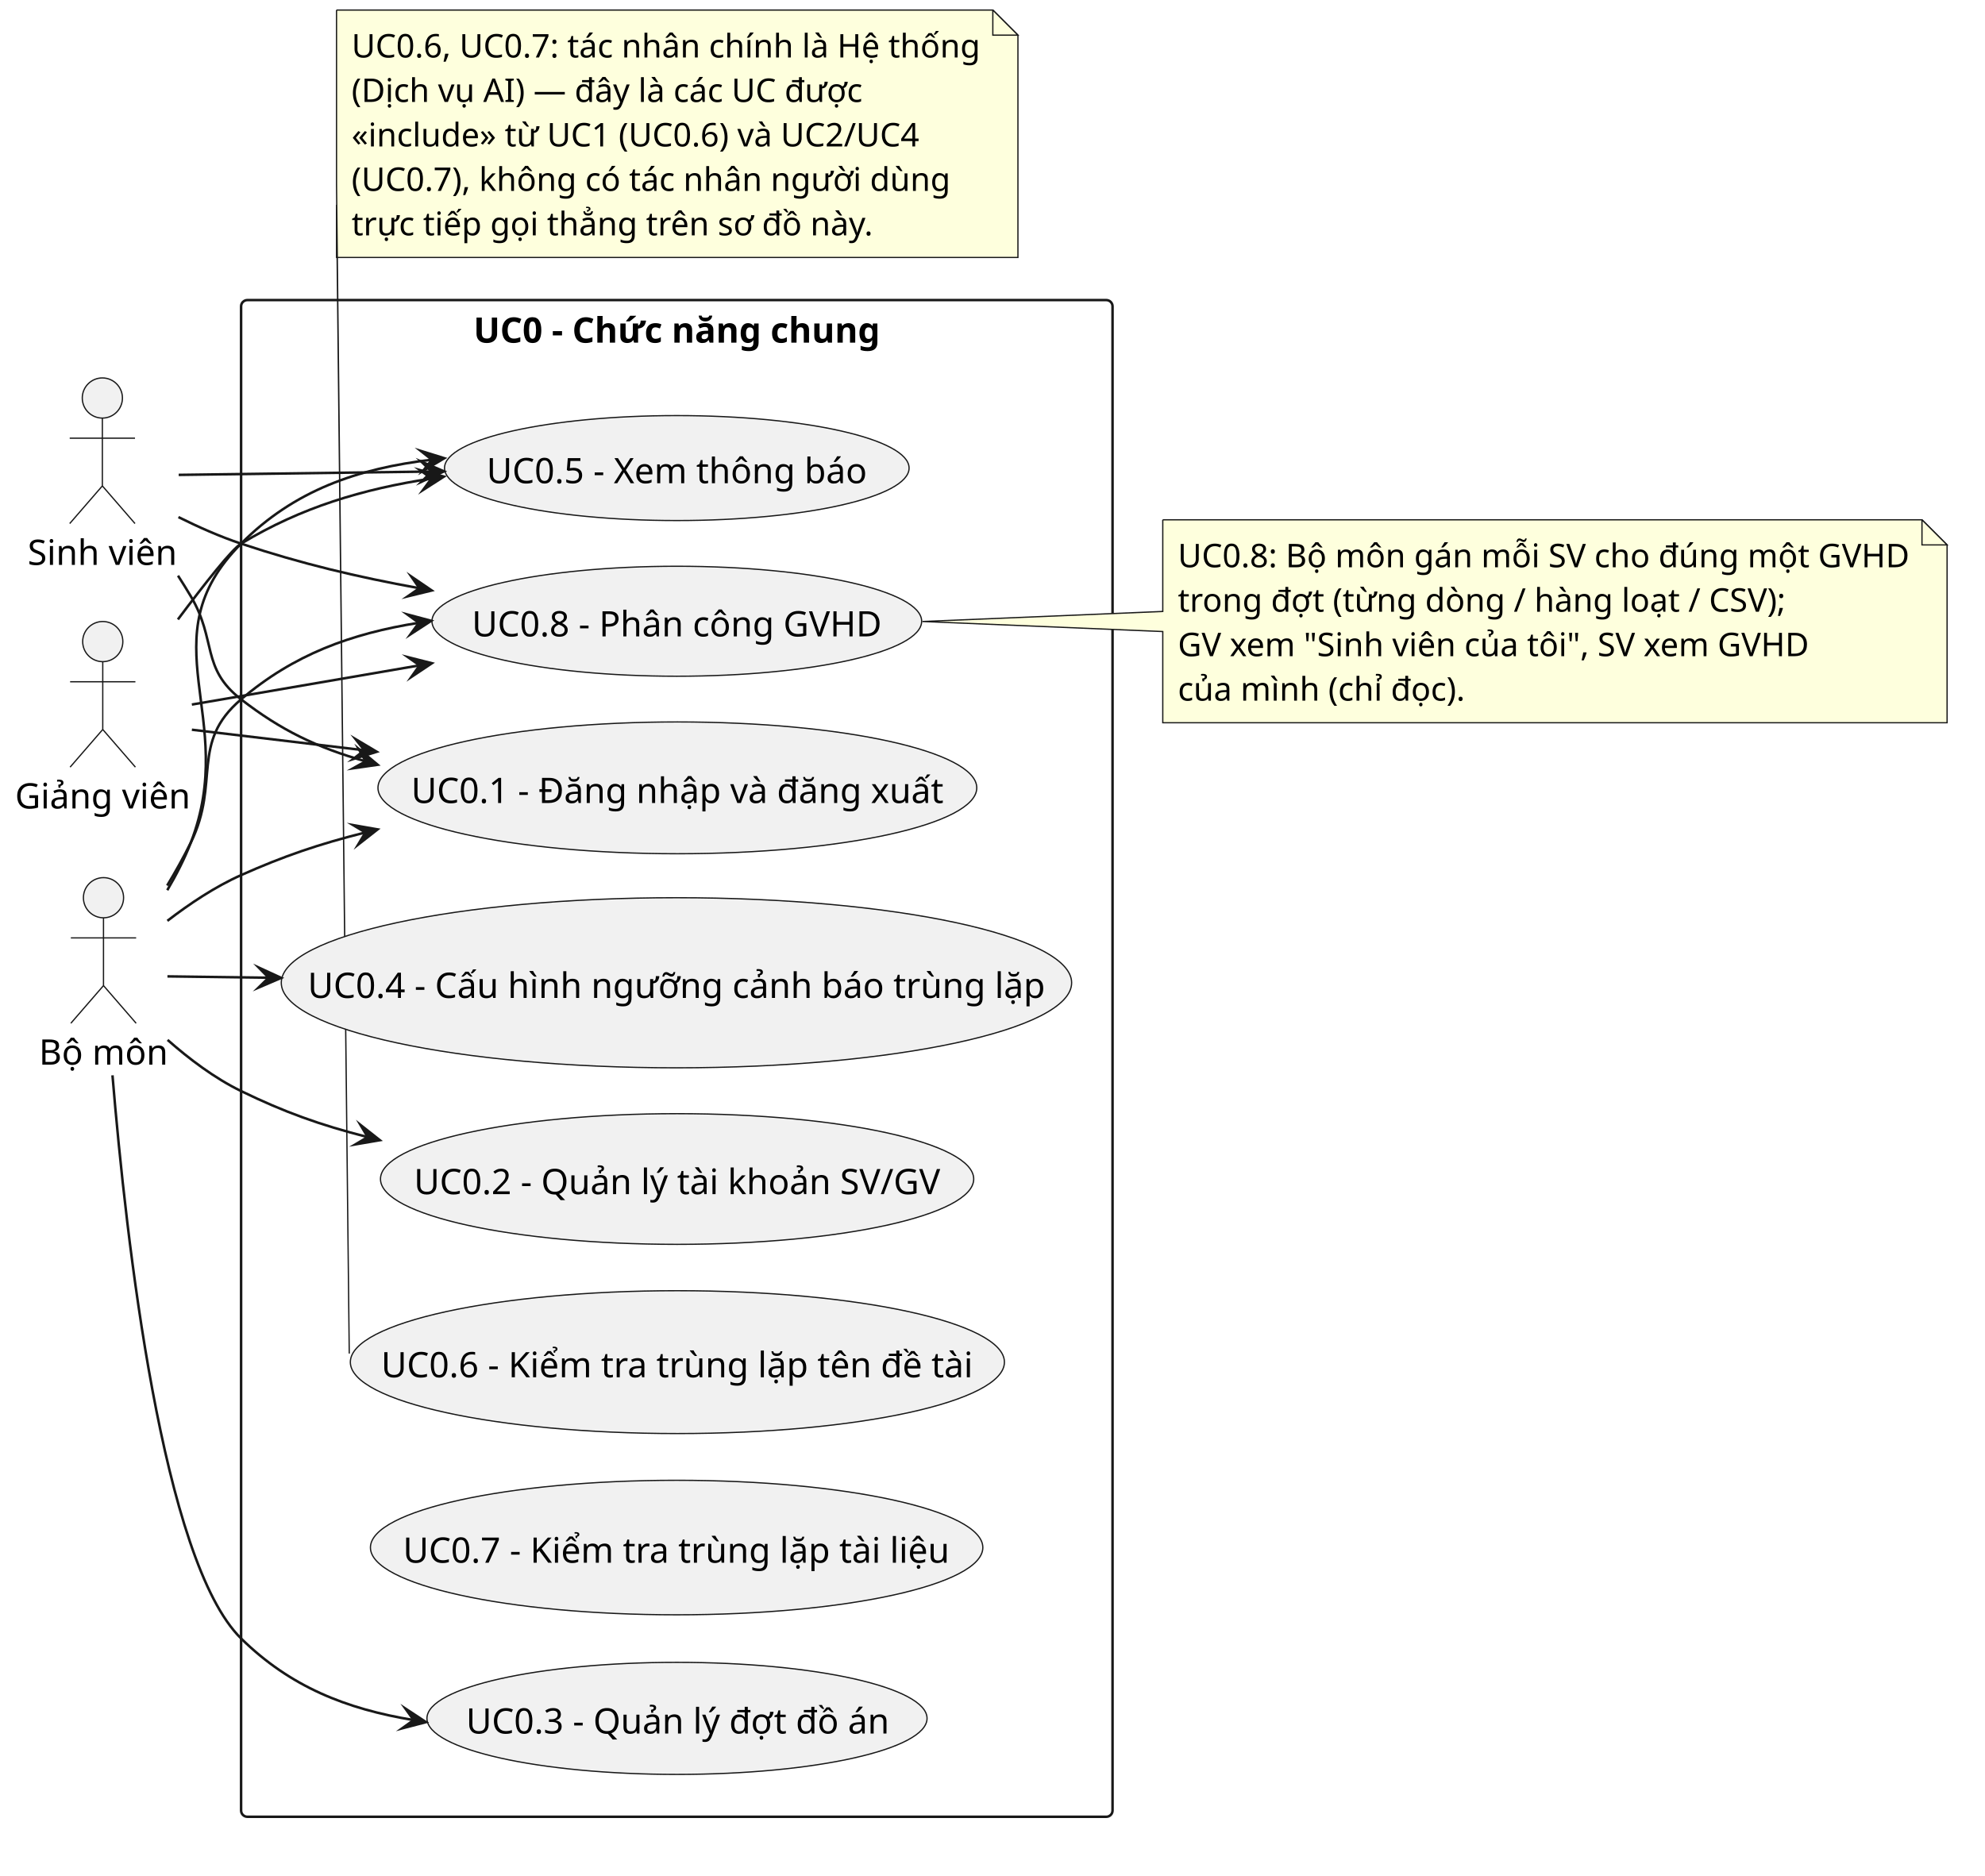
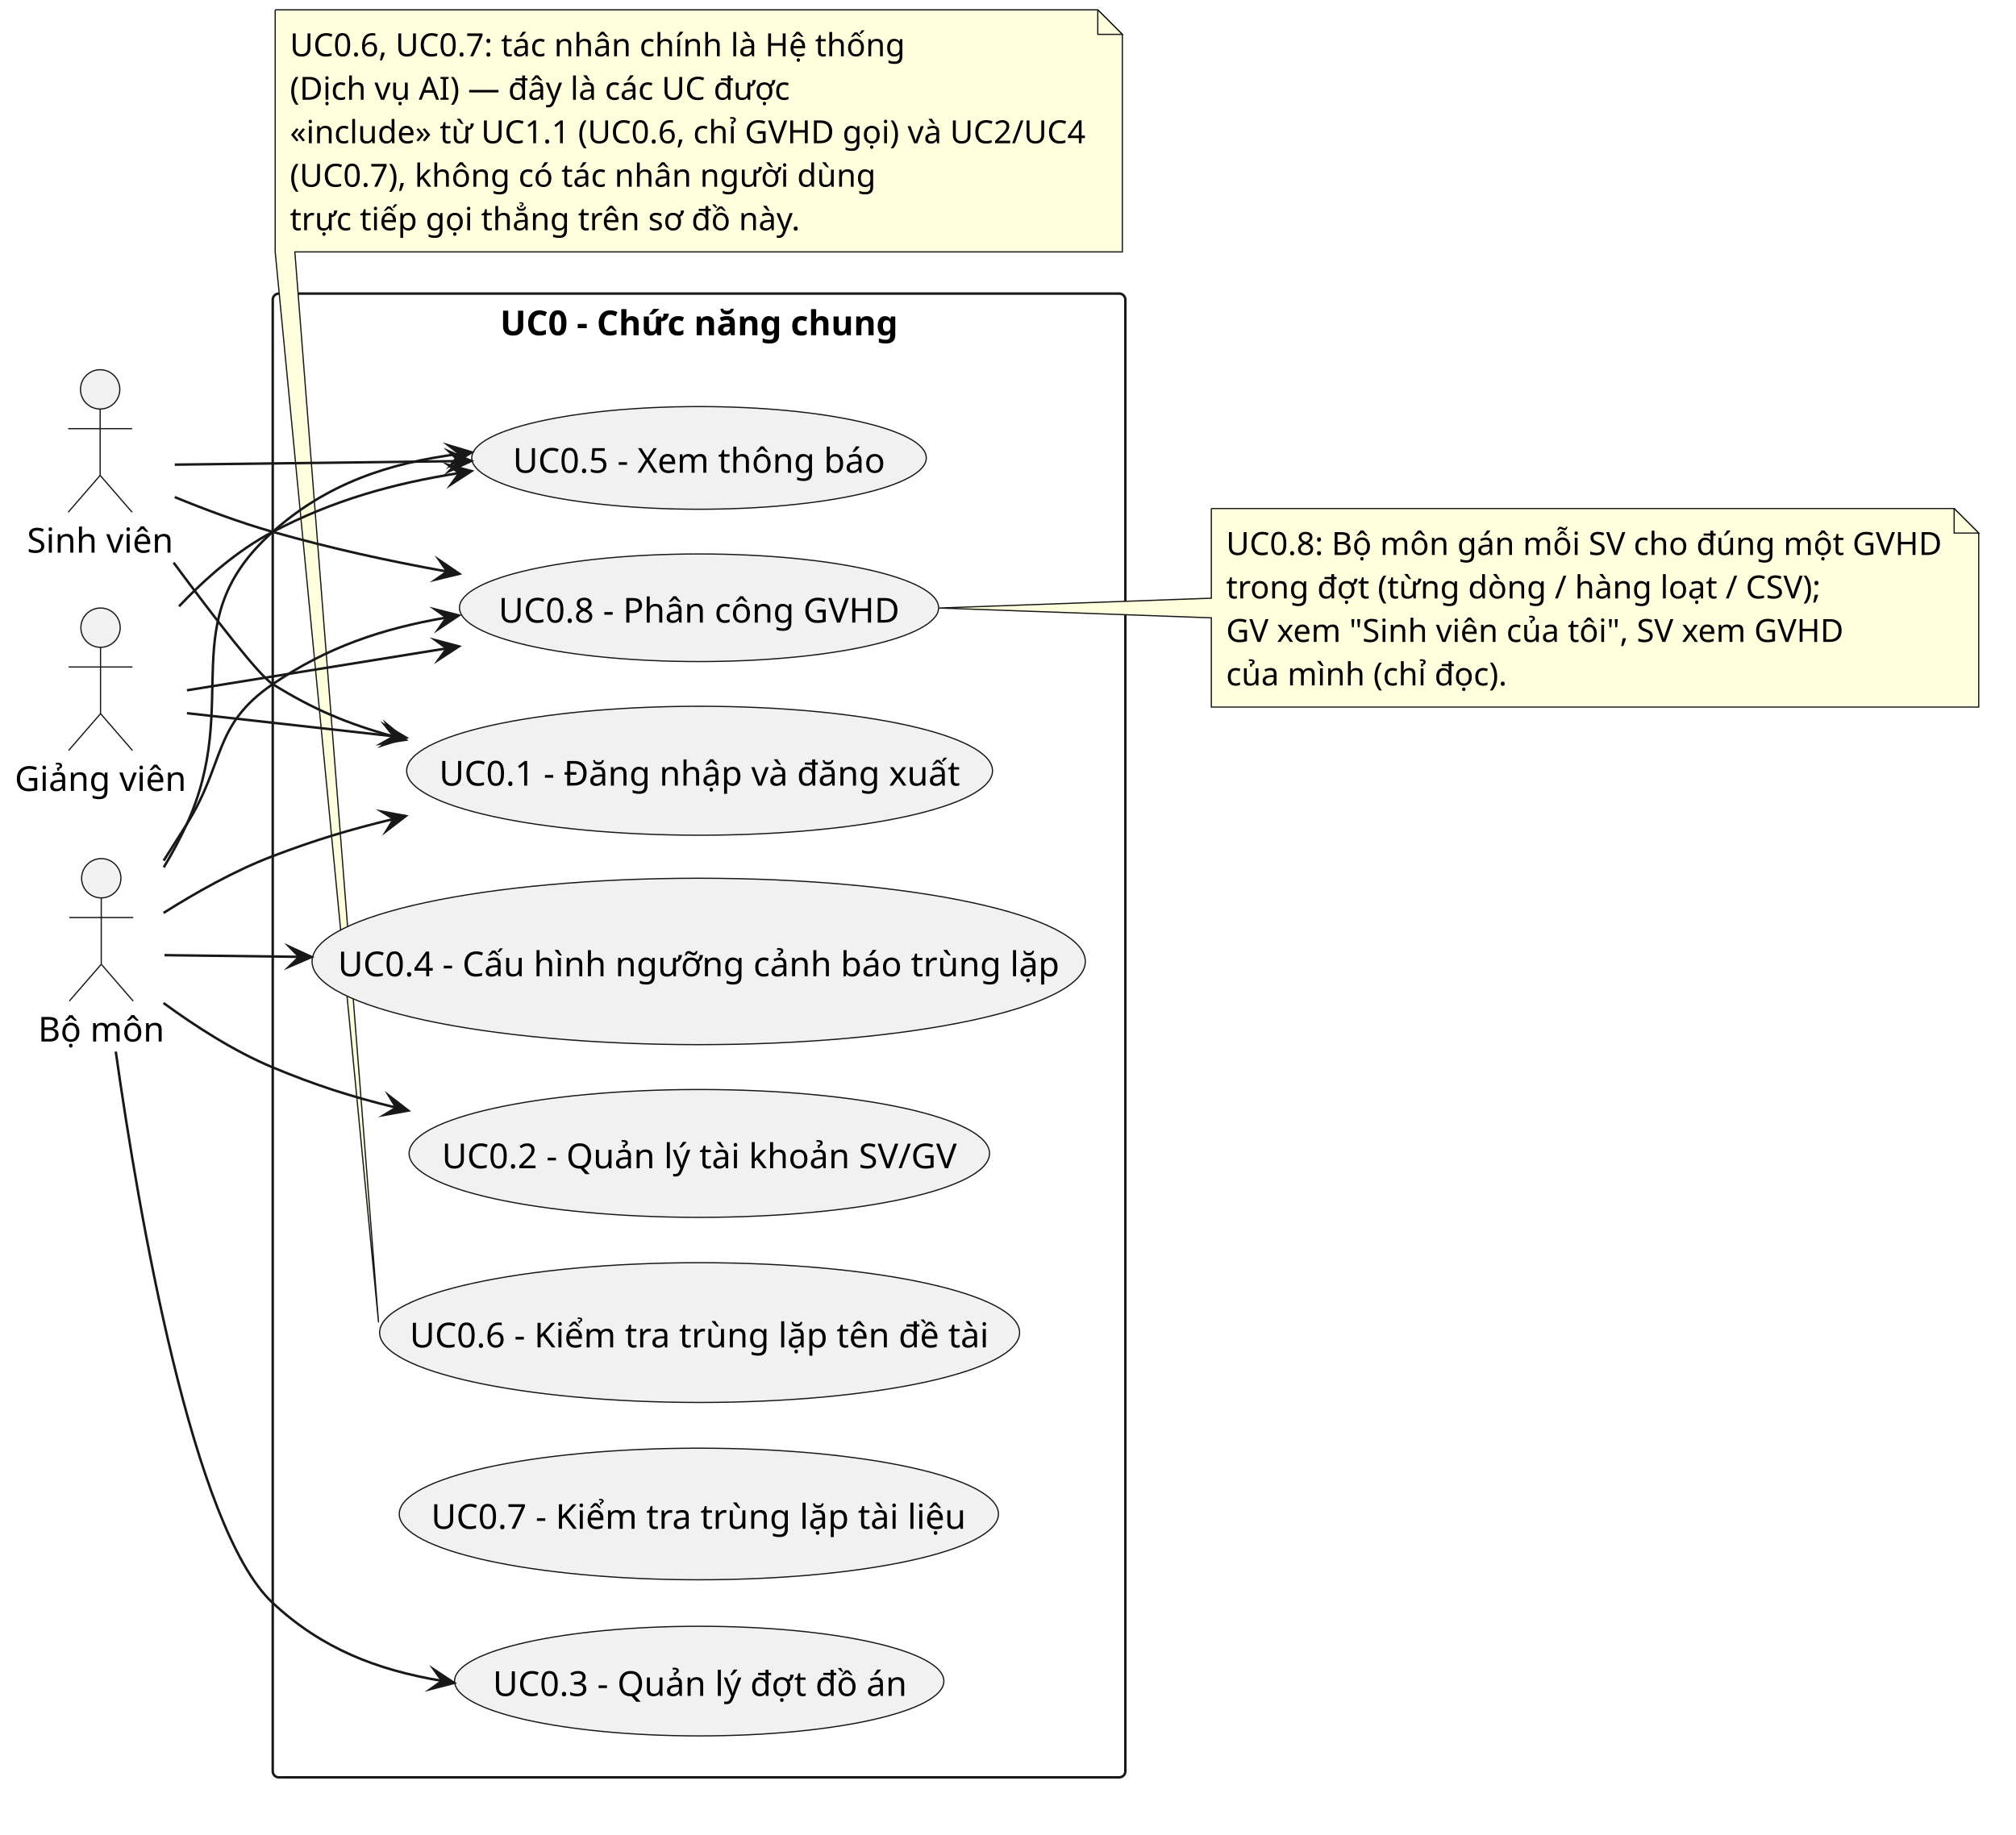
- <svg xmlns="http://www.w3.org/2000/svg" version="1.1" data-diagram-type="DESCRIPTION" style="width:1235px;height:1167px;background:#FFFFFF;" width="1235.938px" height="1167.188px" viewBox="0 0 1235 1167" zoomAndPan="magnify" preserveAspectRatio="none" contentStyleType="text/css">
+ <svg xmlns="http://www.w3.org/2000/svg" version="1.1" data-diagram-type="DESCRIPTION" style="width:1282px;height:1167px;background:#FFFFFF;" width="1282.813px" height="1167.188px" viewBox="0 0 1282 1167" zoomAndPan="magnify" preserveAspectRatio="none" contentStyleType="text/css">
  <defs />
  <g font-family="sans-serif" lengthAdjust="spacing">
    <g class="cluster" data-qualified-name="UC0 - Ch.c n.ng chung" id="ent0004" data-source-line="8">
-       <rect x="150" y="186.719" width="542.188" height="943.75" fill="none" style="stroke:#181818;stroke-width:1.563;" rx="3.906" ry="3.906" />
-       <text x="294.613" y="213.228" fill="#000" font-size="21.875" textLength="252.962" font-weight="700" font-family="'Noto Sans'">UC0 - Chức năng chung</text>
+       <rect x="173.438" y="186.719" width="542.188" height="943.75" fill="none" style="stroke:#181818;stroke-width:1.563;" rx="3.906" ry="3.906" />
+       <text x="318.05" y="213.228" fill="#000" font-size="21.875" textLength="252.962" font-weight="700" font-family="'Noto Sans'">UC0 - Chức năng chung</text>
    </g>
    <g class="entity" data-qualified-name="SV" id="ent0001" data-source-line="4">
      <ellipse cx="63.683" cy="247.656" rx="12.5" ry="12.5" fill="#F1F1F1" style="stroke:#181818;stroke-width:0.781;" />
      <path d="M63.683,260.156 L63.683,302.344 M43.37,272.656 L83.995,272.656 M63.683,302.344 L43.37,325.781 M63.683,302.344 L83.995,325.781" style="stroke:#181818;stroke-width:0.781;" fill="none" />
      <text x="17.188" y="351.509" fill="#000" font-size="21.875" textLength="92.99" font-family="'Noto Sans'">Sinh viên</text>
    </g>
    <g class="entity" data-qualified-name="GV" id="ent0002" data-source-line="5">
      <ellipse cx="63.931" cy="399.219" rx="12.5" ry="12.5" fill="#F1F1F1" style="stroke:#181818;stroke-width:0.781;" />
      <path d="M63.931,411.719 L63.931,453.906 M43.619,424.219 L84.244,424.219 M63.931,453.906 L43.619,477.344 M63.931,453.906 L84.244,477.344" style="stroke:#181818;stroke-width:0.781;" fill="none" />
      <text x="9.375" y="503.072" fill="#000" font-size="21.875" textLength="109.112" font-family="'Noto Sans'">Giảng viên</text>
    </g>
    <g class="entity" data-qualified-name="BM" id="ent0003" data-source-line="6">
      <ellipse cx="64.392" cy="558.594" rx="12.5" ry="12.5" fill="#F1F1F1" style="stroke:#181818;stroke-width:0.781;" />
      <path d="M64.392,571.094 L64.392,613.281 M44.08,583.594 L84.705,583.594 M64.392,613.281 L44.08,636.719 M64.392,613.281 L84.705,636.719" style="stroke:#181818;stroke-width:0.781;" fill="none" />
      <text x="24.219" y="662.447" fill="#000" font-size="21.875" textLength="80.347" font-family="'Noto Sans'">Bộ môn</text>
    </g>
    <g class="entity" data-qualified-name="GMN25" id="ent0026" data-source-line="35">
-       <path d="M209.375,6.25 L209.375,114.954 L217.297,842.231 L209.375,127.454 L209.375,160.203 A0,0 0 0 0 209.375,160.203 L633.325,160.203 A0,0 0 0 0 633.325,160.203 L633.325,21.875 L617.7,6.25 L209.375,6.25 A0,0 0 0 0 209.375,6.25" style="stroke:#181818;stroke-width:0.781;" fill="#FEFFDD" />
-       <path d="M617.7,6.25 L617.7,21.875 L633.325,21.875 L617.7,6.25" style="stroke:#181818;stroke-width:0.781;" fill="#FEFFDD" />
-       <text x="218.75" y="35.777" fill="#000" font-size="20.313" textLength="391.138" font-family="'Noto Sans'">UC0.6, UC0.7: tác nhân chính là Hệ thống</text>
-       <text x="218.75" y="63.442" fill="#000" font-size="20.313" textLength="317.85" font-family="'Noto Sans'">(Dịch vụ AI) — đây là các UC được</text>
-       <text x="218.75" y="91.108" fill="#000" font-size="20.313" textLength="353.133" font-family="'Noto Sans'">«include» từ UC1 (UC0.6) và UC2/UC4</text>
-       <text x="218.75" y="118.774" fill="#000" font-size="20.313" textLength="372.572" font-family="'Noto Sans'">(UC0.7), không có tác nhân người dùng</text>
-       <text x="218.75" y="146.439" fill="#000" font-size="20.313" textLength="325.549" font-family="'Noto Sans'">trực tiếp gọi thẳng trên sơ đồ này.</text>
+       <path d="M175,6.25 L175,160.203 A0,0 0 0 0 175,160.203 L175,160.203 L240.713,841.134 L187.5,160.203 L713.716,160.203 A0,0 0 0 0 713.716,160.203 L713.716,21.875 L698.091,6.25 L175,6.25 A0,0 0 0 0 175,6.25" style="stroke:#181818;stroke-width:0.781;" fill="#FEFFDD" />
+       <path d="M698.091,6.25 L698.091,21.875 L713.716,21.875 L698.091,6.25" style="stroke:#181818;stroke-width:0.781;" fill="#FEFFDD" />
+       <text x="184.375" y="35.777" fill="#000" font-size="20.313" textLength="391.138" font-family="'Noto Sans'">UC0.6, UC0.7: tác nhân chính là Hệ thống</text>
+       <text x="184.375" y="63.442" fill="#000" font-size="20.313" textLength="317.85" font-family="'Noto Sans'">(Dịch vụ AI) — đây là các UC được</text>
+       <text x="184.375" y="91.108" fill="#000" font-size="20.313" textLength="505.904" font-family="'Noto Sans'">«include» từ UC1.1 (UC0.6, chỉ GVHD gọi) và UC2/UC4</text>
+       <text x="184.375" y="118.774" fill="#000" font-size="20.313" textLength="372.572" font-family="'Noto Sans'">(UC0.7), không có tác nhân người dùng</text>
+       <text x="184.375" y="146.439" fill="#000" font-size="20.313" textLength="325.549" font-family="'Noto Sans'">trực tiếp gọi thẳng trên sơ đồ này.</text>
    </g>
    <g class="entity" data-qualified-name="GMN28" id="ent0029" data-source-line="42">
-       <path d="M723.438,323.438 L723.438,380.469 L573.903,386.719 L723.438,392.969 L723.438,449.725 A0,0 0 0 0 723.438,449.725 L1211.413,449.725 A0,0 0 0 0 1211.413,449.725 L1211.413,339.063 L1195.788,323.438 L723.438,323.438 A0,0 0 0 0 723.438,323.438" style="stroke:#181818;stroke-width:0.781;" fill="#FEFFDD" />
-       <path d="M1195.788,323.438 L1195.788,339.063 L1211.413,339.063 L1195.788,323.438" style="stroke:#181818;stroke-width:0.781;" fill="#FEFFDD" />
-       <text x="732.813" y="352.964" fill="#000" font-size="20.313" textLength="455.163" font-family="'Noto Sans'">UC0.8: Bộ môn gán mỗi SV cho đúng một GVHD</text>
-       <text x="732.813" y="380.63" fill="#000" font-size="20.313" textLength="377.752" font-family="'Noto Sans'">trong đợt (từng dòng / hàng loạt / CSV);</text>
-       <text x="732.813" y="408.295" fill="#000" font-size="20.313" textLength="393.453" font-family="'Noto Sans'">GV xem "Sinh viên của tôi", SV xem GVHD</text>
-       <text x="732.813" y="435.961" fill="#000" font-size="20.313" textLength="178.628" font-family="'Noto Sans'">của mình (chỉ đọc).</text>
+       <path d="M770.313,323.438 L770.313,380.469 L597.136,386.719 L770.313,392.969 L770.313,449.725 A0,0 0 0 0 770.313,449.725 L1258.288,449.725 A0,0 0 0 0 1258.288,449.725 L1258.288,339.063 L1242.663,323.438 L770.313,323.438 A0,0 0 0 0 770.313,323.438" style="stroke:#181818;stroke-width:0.781;" fill="#FEFFDD" />
+       <path d="M1242.663,323.438 L1242.663,339.063 L1258.288,339.063 L1242.663,323.438" style="stroke:#181818;stroke-width:0.781;" fill="#FEFFDD" />
+       <text x="779.688" y="352.964" fill="#000" font-size="20.313" textLength="455.163" font-family="'Noto Sans'">UC0.8: Bộ môn gán mỗi SV cho đúng một GVHD</text>
+       <text x="779.688" y="380.63" fill="#000" font-size="20.313" textLength="377.752" font-family="'Noto Sans'">trong đợt (từng dòng / hàng loạt / CSV);</text>
+       <text x="779.688" y="408.295" fill="#000" font-size="20.313" textLength="393.453" font-family="'Noto Sans'">GV xem "Sinh viên của tôi", SV xem GVHD</text>
+       <text x="779.688" y="435.961" fill="#000" font-size="20.313" textLength="178.628" font-family="'Noto Sans'">của mình (chỉ đọc).</text>
    </g>
    <g class="entity" data-qualified-name="UC0 - Ch.c n.ng chung.UC0_1" id="ent0005" data-source-line="9">
-       <ellipse cx="421.437" cy="490.225" rx="186.281" ry="41.006" fill="#F1F1F1" style="stroke:#181818;stroke-width:0.781;" />
-       <text x="255.822" y="499.653" fill="#000" font-size="21.875" textLength="331.23" font-family="'Noto Sans'">UC0.1 - Đăng nhập và đăng xuất</text>
+       <ellipse cx="444.875" cy="490.225" rx="186.281" ry="41.006" fill="#F1F1F1" style="stroke:#181818;stroke-width:0.781;" />
+       <text x="279.26" y="499.653" fill="#000" font-size="21.875" textLength="331.23" font-family="'Noto Sans'">UC0.1 - Đăng nhập và đăng xuất</text>
    </g>
    <g class="entity" data-qualified-name="UC0 - Ch.c n.ng chung.UC0_2" id="ent0006" data-source-line="10">
-       <ellipse cx="421.266" cy="733.628" rx="184.547" ry="40.659" fill="#F1F1F1" style="stroke:#181818;stroke-width:0.781;" />
-       <text x="257.554" y="743.056" fill="#000" font-size="21.875" textLength="327.424" font-family="'Noto Sans'">UC0.2 - Quản lý tài khoản SV/GV</text>
+       <ellipse cx="444.703" cy="733.628" rx="184.547" ry="40.659" fill="#F1F1F1" style="stroke:#181818;stroke-width:0.781;" />
+       <text x="280.991" y="743.056" fill="#000" font-size="21.875" textLength="327.424" font-family="'Noto Sans'">UC0.2 - Quản lý tài khoản SV/GV</text>
    </g>
    <g class="entity" data-qualified-name="UC0 - Ch.c n.ng chung.UC0_3" id="ent0007" data-source-line="11">
-       <ellipse cx="421.205" cy="1069.241" rx="155.58" ry="34.866" fill="#F1F1F1" style="stroke:#181818;stroke-width:0.781;" />
-       <text x="289.977" y="1078.669" fill="#000" font-size="21.875" textLength="262.455" font-family="'Noto Sans'">UC0.3 - Quản lý đợt đồ án</text>
+       <ellipse cx="444.643" cy="1069.241" rx="155.58" ry="34.866" fill="#F1F1F1" style="stroke:#181818;stroke-width:0.781;" />
+       <text x="313.415" y="1078.669" fill="#000" font-size="21.875" textLength="262.455" font-family="'Noto Sans'">UC0.3 - Quản lý đợt đồ án</text>
    </g>
    <g class="entity" data-qualified-name="UC0 - Ch.c n.ng chung.UC0_4" id="ent0008" data-source-line="12">
-       <ellipse cx="420.868" cy="611.517" rx="245.868" ry="52.924" fill="#F1F1F1" style="stroke:#181818;stroke-width:0.781;" />
-       <text x="191.477" y="620.945" fill="#000" font-size="21.875" textLength="458.782" font-family="'Noto Sans'">UC0.4 - Cấu hình ngưỡng cảnh báo trùng lặp</text>
+       <ellipse cx="444.306" cy="611.517" rx="245.868" ry="52.924" fill="#F1F1F1" style="stroke:#181818;stroke-width:0.781;" />
+       <text x="214.915" y="620.945" fill="#000" font-size="21.875" textLength="458.782" font-family="'Noto Sans'">UC0.4 - Cấu hình ngưỡng cảnh báo trùng lặp</text>
    </g>
    <g class="entity" data-qualified-name="UC0 - Ch.c n.ng chung.UC0_5" id="ent0009" data-source-line="13">
-       <ellipse cx="421.082" cy="291.248" rx="144.52" ry="32.654" fill="#F1F1F1" style="stroke:#181818;stroke-width:0.781;" />
-       <text x="302.739" y="300.676" fill="#000" font-size="21.875" textLength="236.687" font-family="'Noto Sans'">UC0.5 - Xem thông báo</text>
+       <ellipse cx="444.52" cy="291.248" rx="144.52" ry="32.654" fill="#F1F1F1" style="stroke:#181818;stroke-width:0.781;" />
+       <text x="326.176" y="300.676" fill="#000" font-size="21.875" textLength="236.687" font-family="'Noto Sans'">UC0.5 - Xem thông báo</text>
    </g>
    <g class="entity" data-qualified-name="UC0 - Ch.c n.ng chung.UC0_6" id="ent0010" data-source-line="14">
-       <ellipse cx="421.445" cy="847.57" rx="203.476" ry="44.445" fill="#F1F1F1" style="stroke:#181818;stroke-width:0.781;" />
-       <text x="237.138" y="856.998" fill="#000" font-size="21.875" textLength="368.614" font-family="'Noto Sans'">UC0.6 - Kiểm tra trùng lặp tên đề tài</text>
+       <ellipse cx="444.883" cy="847.57" rx="203.476" ry="44.445" fill="#F1F1F1" style="stroke:#181818;stroke-width:0.781;" />
+       <text x="260.575" y="856.998" fill="#000" font-size="21.875" textLength="368.614" font-family="'Noto Sans'">UC0.6 - Kiểm tra trùng lặp tên đề tài</text>
    </g>
    <g class="entity" data-qualified-name="UC0 - Ch.c n.ng chung.UC0_7" id="ent0011" data-source-line="15">
-       <ellipse cx="420.979" cy="962.946" rx="190.51" ry="41.852" fill="#F1F1F1" style="stroke:#181818;stroke-width:0.781;" />
-       <text x="250.737" y="972.374" fill="#000" font-size="21.875" textLength="340.483" font-family="'Noto Sans'">UC0.7 - Kiểm tra trùng lặp tài liệu</text>
+       <ellipse cx="444.416" cy="962.946" rx="190.51" ry="41.852" fill="#F1F1F1" style="stroke:#181818;stroke-width:0.781;" />
+       <text x="274.175" y="972.374" fill="#000" font-size="21.875" textLength="340.483" font-family="'Noto Sans'">UC0.7 - Kiểm tra trùng lặp tài liệu</text>
    </g>
    <g class="entity" data-qualified-name="UC0 - Ch.c n.ng chung.UC0_8" id="ent0012" data-source-line="16">
-       <ellipse cx="421.088" cy="386.561" rx="152.338" ry="34.218" fill="#F1F1F1" style="stroke:#181818;stroke-width:0.781;" />
-       <text x="293.601" y="395.99" fill="#000" font-size="21.875" textLength="254.974" font-family="'Noto Sans'">UC0.8 - Phân công GVHD</text>
+       <ellipse cx="444.526" cy="386.561" rx="152.338" ry="34.218" fill="#F1F1F1" style="stroke:#181818;stroke-width:0.781;" />
+       <text x="317.039" y="395.99" fill="#000" font-size="21.875" textLength="254.974" font-family="'Noto Sans'">UC0.8 - Phân công GVHD</text>
    </g>
    <g class="link" data-entity-1="ent0001" data-entity-2="ent0005" id="lnk13" data-link-type="dependency">
-       <polygon points="234.994,475.86,223.163,466.018,227.476,473.733,219.761,478.046,234.994,475.86" fill="#181818" style="stroke:#181818;stroke-width:1.563;stroke-linejoin:miter;stroke-miterlimit:10;" />
-       <path d="M110.757,358.2 C113.537,362.514 116.228,366.839 118.75,371.094 C134.903,398.345 124.946,415.769 150,435.156 C174.734,454.296 196.938,465.095 227.476,473.733" style="stroke:#181818;stroke-width:1.563;" fill="none" />
+       <polygon points="257.946,470.522,246.035,460.778,250.411,468.458,242.732,472.834,257.946,470.522" fill="#181818" style="stroke:#181818;stroke-width:1.563;stroke-linejoin:miter;stroke-miterlimit:10;" />
+       <path d="M110.398,357.842 C136.046,392.472 164.809,429.797 173.438,435.156 C198.991,451.026 220.756,460.333 250.411,468.458" style="stroke:#181818;stroke-width:1.563;" fill="none" />
    </g>
    <g class="link" data-entity-1="ent0002" data-entity-2="ent0005" id="lnk14" data-link-type="dependency">
-       <polygon points="234.424,467.778,221.2,459.907,226.666,466.853,219.72,472.319,234.424,467.778" fill="#181818" style="stroke:#181818;stroke-width:1.563;stroke-linejoin:miter;stroke-miterlimit:10;" />
-       <path d="M119.376,454.064 C150.701,457.798 184.495,461.826 226.666,466.853" style="stroke:#181818;stroke-width:1.563;" fill="none" />
+       <polygon points="258.284,469.196,245.003,461.422,250.519,468.328,243.614,473.845,258.284,469.196" fill="#181818" style="stroke:#181818;stroke-width:1.563;stroke-linejoin:miter;stroke-miterlimit:10;" />
+       <path d="M118.889,453.611 C155.761,457.734 199.453,462.618 250.519,468.328" style="stroke:#181818;stroke-width:1.563;" fill="none" />
    </g>
    <g class="link" data-entity-1="ent0003" data-entity-2="ent0005" id="lnk15" data-link-type="dependency">
-       <polygon points="234.932,516.076,219.771,513.438,227.355,517.978,222.815,525.562,234.932,516.076" fill="#181818" style="stroke:#181818;stroke-width:1.563;stroke-linejoin:miter;stroke-miterlimit:10;" />
-       <path d="M104.144,572.974 C117.82,562.438 133.846,551.723 150,544.531 C176.608,532.685 198.261,525.282 227.355,517.978" style="stroke:#181818;stroke-width:1.563;" fill="none" />
+       <polygon points="258.015,519.049,242.881,516.258,250.419,520.875,245.802,528.412,258.015,519.049" fill="#181818" style="stroke:#181818;stroke-width:1.563;stroke-linejoin:miter;stroke-miterlimit:10;" />
+       <path d="M104.027,580.656 C123.959,568.053 149.165,553.744 173.438,544.531 C200.221,534.365 221.66,527.785 250.419,520.875" style="stroke:#181818;stroke-width:1.563;" fill="none" />
    </g>
    <g class="link" data-entity-1="ent0003" data-entity-2="ent0006" id="lnk16" data-link-type="dependency">
-       <polygon points="236.344,709.474,224.259,699.946,228.773,707.545,221.174,712.059,236.344,709.474" fill="#181818" style="stroke:#181818;stroke-width:1.563;stroke-linejoin:miter;stroke-miterlimit:10;" />
-       <path d="M104.261,647.067 C117.705,658.947 133.562,670.908 150,678.906 C176.834,691.964 199.06,699.977 228.773,707.545" style="stroke:#181818;stroke-width:1.563;" fill="none" />
+       <polygon points="259.583,706.384,247.408,696.972,251.994,704.528,244.438,709.114,259.583,706.384" fill="#181818" style="stroke:#181818;stroke-width:1.563;stroke-linejoin:miter;stroke-miterlimit:10;" />
+       <path d="M103.97,637.922 C123.686,652.374 148.72,668.627 173.438,678.906 C200.551,690.181 222.604,697.339 251.994,704.528" style="stroke:#181818;stroke-width:1.563;" fill="none" />
    </g>
    <g class="link" data-entity-1="ent0003" data-entity-2="ent0007" id="lnk17" data-link-type="dependency">
-       <polygon points="265.069,1071.578,252.212,1063.122,257.361,1070.306,250.177,1075.455,265.069,1071.578" fill="#181818" style="stroke:#181818;stroke-width:1.563;stroke-linejoin:miter;stroke-miterlimit:10;" />
-       <path d="M69.978,669.104 C78.509,772.025 101.035,971.456 150,1019.531 C180.564,1049.54 215.242,1063.356 257.361,1070.306" style="stroke:#181818;stroke-width:1.563;" fill="none" />
+       <polygon points="288.811,1070.409,275.978,1061.917,281.106,1069.116,273.908,1074.244,288.811,1070.409" fill="#181818" style="stroke:#181818;stroke-width:1.563;stroke-linejoin:miter;stroke-miterlimit:10;" />
+       <path d="M73.621,668.852 C88.23,771.891 122.494,972.14 173.438,1019.531 C204.624,1048.543 239.244,1062.087 281.106,1069.116" style="stroke:#181818;stroke-width:1.563;" fill="none" />
    </g>
    <g class="link" data-entity-1="ent0003" data-entity-2="ent0008" id="lnk18" data-link-type="dependency">
-       <polygon points="174.949,608.479,160.971,602.044,167.137,608.376,160.805,614.542,174.949,608.479" fill="#181818" style="stroke:#181818;stroke-width:1.563;stroke-linejoin:miter;stroke-miterlimit:10;" />
-       <path d="M104.173,607.542 C123.163,607.793 139.995,608.016 167.137,608.376" style="stroke:#181818;stroke-width:1.563;" fill="none" />
+       <polygon points="198.132,608.677,184.148,602.253,190.32,608.58,183.993,614.752,198.132,608.677" fill="#181818" style="stroke:#181818;stroke-width:1.563;stroke-linejoin:miter;stroke-miterlimit:10;" />
+       <path d="M104.586,607.515 C128.689,607.815 154.077,608.13 190.32,608.58" style="stroke:#181818;stroke-width:1.563;" fill="none" />
    </g>
    <g class="link" data-entity-1="ent0003" data-entity-2="ent0012" id="lnk19" data-link-type="dependency">
-       <polygon points="268.304,386.292,253.433,382.333,260.589,387.521,255.4,394.677,268.304,386.292" fill="#181818" style="stroke:#181818;stroke-width:1.563;stroke-linejoin:miter;stroke-miterlimit:10;" />
-       <path d="M104.009,551.024 C109.303,542.243 114.406,533.123 118.75,524.219 C137.144,486.517 118.067,462.359 150,435.156 C182.754,407.255 218.318,394.256 260.589,387.521" style="stroke:#181818;stroke-width:1.563;" fill="none" />
+       <polygon points="291.733,391.445,276.818,387.655,284.032,392.762,278.925,399.977,291.733,391.445" fill="#181818" style="stroke:#181818;stroke-width:1.563;stroke-linejoin:miter;stroke-miterlimit:10;" />
+       <path d="M104.069,547.413 C109.032,539.625 114.028,531.742 118.75,524.219 C143.444,484.877 135.074,461.344 173.438,435.156 C207.992,411.568 242.939,399.791 284.032,392.762" style="stroke:#181818;stroke-width:1.563;" fill="none" />
    </g>
    <g class="link" data-entity-1="ent0002" data-entity-2="ent0012" id="lnk20" data-link-type="dependency">
-       <polygon points="268.729,412.685,253.81,408.912,261.03,414.01,255.931,421.23,268.729,412.685" fill="#181818" style="stroke:#181818;stroke-width:1.563;stroke-linejoin:miter;stroke-miterlimit:10;" />
-       <path d="M119.376,438.401 C159.209,431.542 207.88,423.162 261.03,414.01" style="stroke:#181818;stroke-width:1.563;" fill="none" />
+       <polygon points="291.829,411.126,276.95,407.198,284.117,412.372,278.943,419.538,291.829,411.126" fill="#181818" style="stroke:#181818;stroke-width:1.563;stroke-linejoin:miter;stroke-miterlimit:10;" />
+       <path d="M118.889,439.055 C163.888,431.788 222.893,422.259 284.117,412.372" style="stroke:#181818;stroke-width:1.563;" fill="none" />
    </g>
    <g class="link" data-entity-1="ent0001" data-entity-2="ent0012" id="lnk21" data-link-type="dependency">
-       <polygon points="268.636,367.427,255.919,358.762,260.95,366.029,253.682,371.06,268.636,367.427" fill="#181818" style="stroke:#181818;stroke-width:1.563;stroke-linejoin:miter;stroke-miterlimit:10;" />
-       <path d="M111.028,321.762 C123.372,327.911 136.944,333.944 150,338.281 C187.674,350.797 221.76,358.903 260.95,366.029" style="stroke:#181818;stroke-width:1.563;" fill="none" />
+       <polygon points="292.089,364.956,279.369,356.294,284.402,363.56,277.136,368.593,292.089,364.956" fill="#181818" style="stroke:#181818;stroke-width:1.563;stroke-linejoin:miter;stroke-miterlimit:10;" />
+       <path d="M111.117,316.172 C130.096,323.948 152.548,332.378 173.438,338.281 C211.411,349.012 245.407,356.48 284.402,363.56" style="stroke:#181818;stroke-width:1.563;" fill="none" />
    </g>
    <g class="link" data-entity-1="ent0001" data-entity-2="ent0009" id="lnk22" data-link-type="dependency">
-       <polygon points="276.285,293.304,262.141,287.24,268.474,293.407,262.307,299.739,276.285,293.304" fill="#181818" style="stroke:#181818;stroke-width:1.563;stroke-linejoin:miter;stroke-miterlimit:10;" />
-       <path d="M111.168,295.491 C152.986,294.937 209.424,294.189 268.474,293.407" style="stroke:#181818;stroke-width:1.563;" fill="none" />
+       <polygon points="299.668,293.186,285.529,287.112,291.856,293.283,285.684,299.611,299.668,293.186" fill="#181818" style="stroke:#181818;stroke-width:1.563;stroke-linejoin:miter;stroke-miterlimit:10;" />
+       <path d="M111.141,295.528 C157.794,294.949 224.964,294.114 291.856,293.283" style="stroke:#181818;stroke-width:1.563;" fill="none" />
    </g>
    <g class="link" data-entity-1="ent0002" data-entity-2="ent0009" id="lnk23" data-link-type="dependency">
-       <polygon points="276.169,296.567,261.32,292.526,268.447,297.754,263.219,304.881,276.169,296.567" fill="#181818" style="stroke:#181818;stroke-width:1.563;stroke-linejoin:miter;stroke-miterlimit:10;" />
-       <path d="M110.684,385.447 C127.682,362.739 144.302,341.72 150,338.281 C187.615,315.582 225.516,304.354 268.447,297.754" style="stroke:#181818;stroke-width:1.563;" fill="none" />
+       <polygon points="299.812,299.624,284.942,295.662,292.097,300.852,286.907,308.007,299.812,299.624" fill="#181818" style="stroke:#181818;stroke-width:1.563;stroke-linejoin:miter;stroke-miterlimit:10;" />
+       <path d="M113.83,385.66 C130.801,367.743 151.234,349.908 173.438,338.281 C211.937,318.121 249.633,307.612 292.097,300.852" style="stroke:#181818;stroke-width:1.563;" fill="none" />
    </g>
    <g class="link" data-entity-1="ent0003" data-entity-2="ent0009" id="lnk24" data-link-type="dependency">
-       <polygon points="276.46,285.131,261.765,280.562,268.7,286.041,263.221,292.977,276.46,285.131" fill="#181818" style="stroke:#181818;stroke-width:1.563;stroke-linejoin:miter;stroke-miterlimit:10;" />
-       <path d="M104.073,553.914 C109.689,544.371 114.874,534.258 118.75,524.219 C148.931,446.045 90.914,397.703 150,338.281 C182.987,305.106 222.733,291.431 268.7,286.041" style="stroke:#181818;stroke-width:1.563;" fill="none" />
+       <polygon points="299.987,287.697,285.247,283.276,292.237,288.685,286.828,295.675,299.987,287.697" fill="#181818" style="stroke:#181818;stroke-width:1.563;stroke-linejoin:miter;stroke-miterlimit:10;" />
+       <path d="M104.151,551.674 C109.487,542.727 114.565,533.387 118.75,524.219 C154.519,445.857 109.161,395.626 173.438,338.281 C207.816,307.61 247.088,294.44 292.237,288.685" style="stroke:#181818;stroke-width:1.563;" fill="none" />
    </g>
  </g>
</svg>
